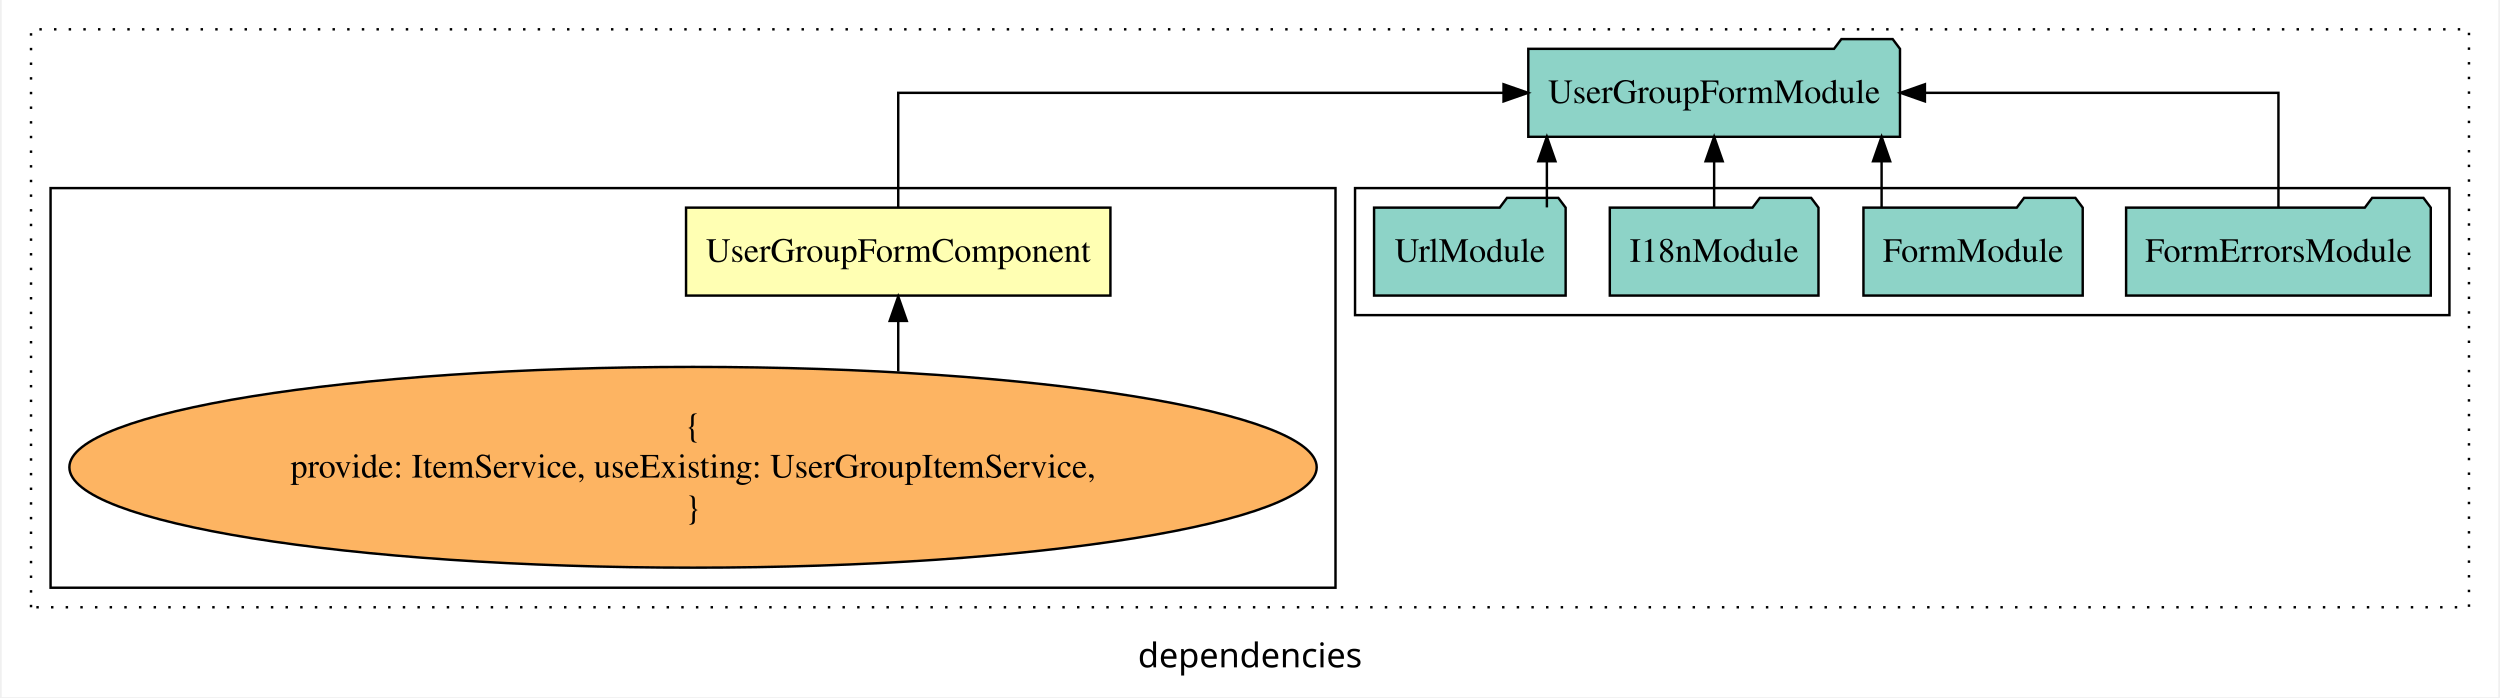
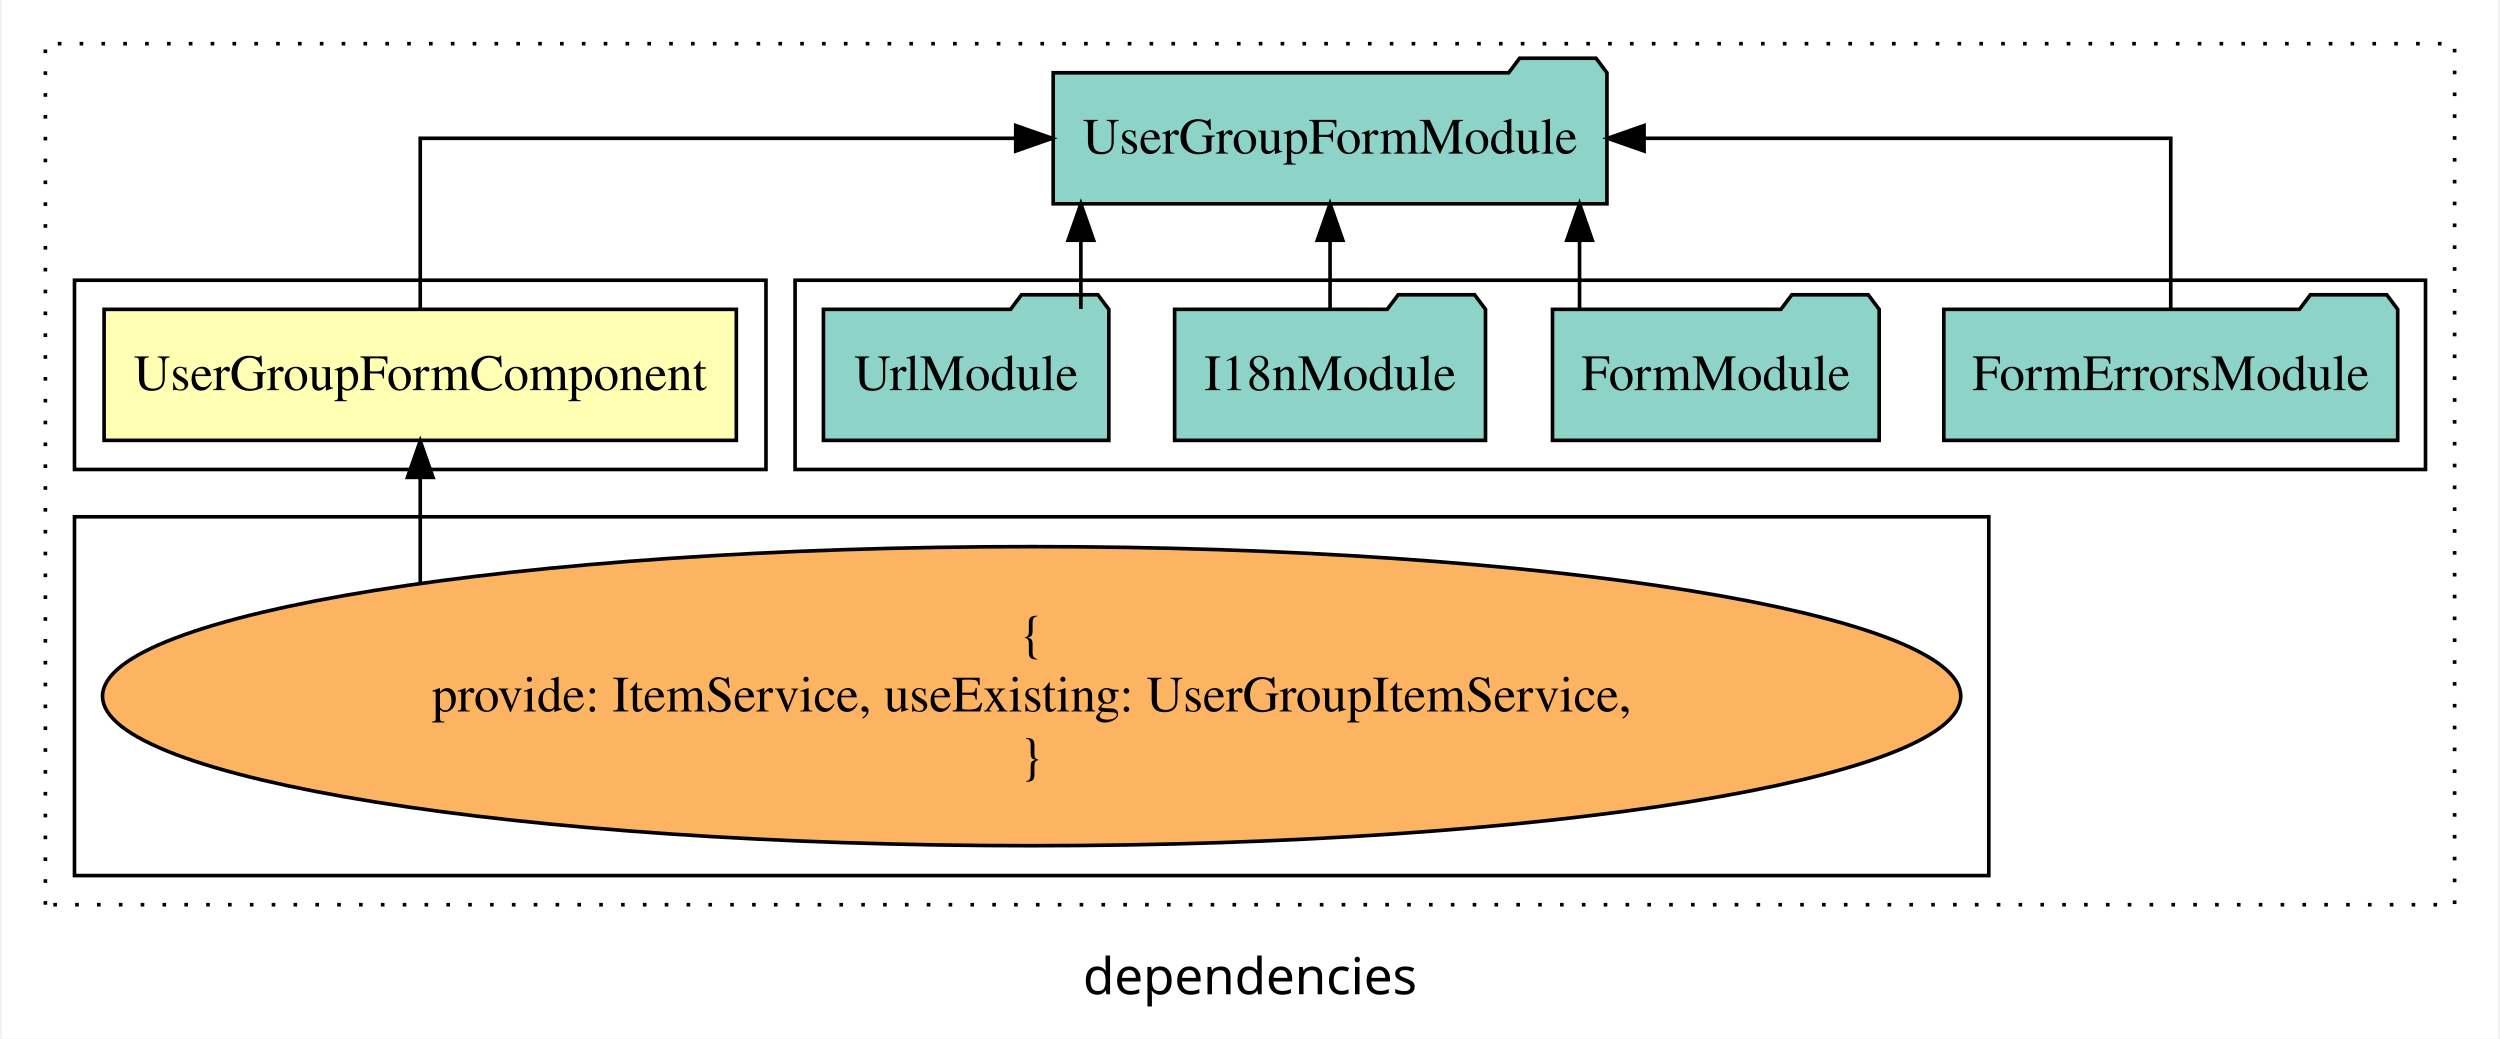
- <svg xmlns="http://www.w3.org/2000/svg" width="1022pt" height="285pt" viewBox="0.00 0.00 1022.00 285.39">
+ <svg xmlns="http://www.w3.org/2000/svg" width="686pt" height="285pt" viewBox="0.00 0.00 686.00 285.39">
  <g id="graph0" class="graph" transform="scale(1 1) rotate(0) translate(4 281.39)">
-     <polygon fill="white" stroke="transparent" points="-4,4 -4,-281.39 1018,-281.39 1018,4 -4,4" />
-     <text text-anchor="middle" x="507" y="-8.2" font-family="sans-serif" font-size="14.00">dependencies</text>
+     <polygon fill="white" stroke="transparent" points="-4,4 -4,-281.39 682,-281.39 682,4 -4,4" />
+     <text text-anchor="middle" x="339" y="-8.2" font-family="sans-serif" font-size="14.00">dependencies</text>
    <g id="clust1" class="cluster">
-       <polygon fill="none" stroke="black" stroke-dasharray="1,5" points="8,-32.8 8,-269.39 1006,-269.39 1006,-32.8 8,-32.8" />
+       <polygon fill="none" stroke="black" stroke-dasharray="1,5" points="8,-32.8 8,-269.39 670,-269.39 670,-32.8 8,-32.8" />
    </g>
    <g id="clust4" class="cluster">
-       <polygon fill="none" stroke="black" points="550,-152.39 550,-204.39 998,-204.39 998,-152.39 550,-152.39" />
+       <polygon fill="none" stroke="black" points="214,-152.39 214,-204.39 662,-204.39 662,-152.39 214,-152.39" />
+     </g>
+     <g id="clust2" class="cluster">
+       <polygon fill="none" stroke="black" points="16,-152.39 16,-204.39 206,-204.39 206,-152.39 16,-152.39" />
    </g>
    <g id="clust3" class="cluster">
-       <polygon fill="none" stroke="black" points="16,-40.8 16,-204.39 542,-204.39 542,-40.8 16,-40.8" />
+       <polygon fill="none" stroke="black" points="16,-40.8 16,-139.39 542,-139.39 542,-40.8 16,-40.8" />
    </g>
    <g id="node1" class="node">
-       <polygon fill="#ffffb3" stroke="black" points="449.86,-196.39 276.14,-196.39 276.14,-160.39 449.86,-160.39 449.86,-196.39" />
-       <text text-anchor="middle" x="363" y="-174.19" font-family="Times,serif" font-size="14.00">UserGroupFormComponent</text>
+       <polygon fill="#ffffb3" stroke="black" points="197.86,-196.39 24.14,-196.39 24.14,-160.39 197.86,-160.39 197.86,-196.39" />
+       <text text-anchor="middle" x="111" y="-174.19" font-family="Times,serif" font-size="14.00">UserGroupFormComponent</text>
    </g>
    <g id="node2" class="node">
-       <polygon fill="#8dd3c7" stroke="black" points="773.08,-261.39 770.08,-265.39 749.08,-265.39 746.08,-261.39 620.92,-261.39 620.92,-225.39 773.08,-225.39 773.08,-261.39" />
-       <text text-anchor="middle" x="697" y="-239.19" font-family="Times,serif" font-size="14.00">UserGroupFormModule</text>
+       <polygon fill="#8dd3c7" stroke="black" points="437.08,-261.39 434.08,-265.39 413.08,-265.39 410.08,-261.39 284.92,-261.39 284.92,-225.39 437.08,-225.39 437.08,-261.39" />
+       <text text-anchor="middle" x="361" y="-239.19" font-family="Times,serif" font-size="14.00">UserGroupFormModule</text>
    </g>
    <g id="edge1" class="edge">
-       <path fill="none" stroke="black" d="M363,-196.5C363,-215.73 363,-243.39 363,-243.39 363,-243.39 610.79,-243.39 610.79,-243.39" />
-       <polygon fill="black" stroke="black" points="610.79,-246.89 620.79,-243.39 610.79,-239.89 610.79,-246.89" />
+       <path fill="none" stroke="black" d="M111,-196.5C111,-215.73 111,-243.39 111,-243.39 111,-243.39 274.63,-243.39 274.63,-243.39" />
+       <polygon fill="black" stroke="black" points="274.63,-246.89 284.63,-243.39 274.63,-239.89 274.63,-246.89" />
    </g>
    <g id="node3" class="node">
      <ellipse fill="#fdb462" stroke="black" cx="279" cy="-90.1" rx="255.3" ry="41.09" />
      <text text-anchor="middle" x="279" y="-102.7" font-family="Times,serif" font-size="14.00">{</text>
      <text text-anchor="middle" x="279" y="-85.9" font-family="Times,serif" font-size="14.00">    provide: ItemService, useExisting: UserGroupItemService,</text>
      <text text-anchor="middle" x="279" y="-69.1" font-family="Times,serif" font-size="14.00">}</text>
    </g>
    <g id="edge2" class="edge">
-       <path fill="none" stroke="black" d="M363,-129.34C363,-129.34 363,-150.01 363,-150.01" />
-       <polygon fill="black" stroke="black" points="359.5,-150.01 363,-160.01 366.5,-150.01 359.5,-150.01" />
+       <path fill="none" stroke="black" d="M111,-121.47C111,-121.47 111,-150.22 111,-150.22" />
+       <polygon fill="black" stroke="black" points="107.5,-150.22 111,-160.22 114.5,-150.22 107.5,-150.22" />
    </g>
    <g id="node4" class="node">
-       <polygon fill="#8dd3c7" stroke="black" points="990.36,-196.39 987.36,-200.39 966.36,-200.39 963.36,-196.39 865.64,-196.39 865.64,-160.39 990.36,-160.39 990.36,-196.39" />
-       <text text-anchor="middle" x="928" y="-174.19" font-family="Times,serif" font-size="14.00">FormErrorsModule</text>
+       <polygon fill="#8dd3c7" stroke="black" points="654.36,-196.39 651.36,-200.39 630.36,-200.39 627.36,-196.39 529.64,-196.39 529.64,-160.39 654.36,-160.39 654.36,-196.39" />
+       <text text-anchor="middle" x="592" y="-174.19" font-family="Times,serif" font-size="14.00">FormErrorsModule</text>
    </g>
    <g id="edge3" class="edge">
-       <path fill="none" stroke="black" d="M928,-196.5C928,-215.73 928,-243.39 928,-243.39 928,-243.39 783.28,-243.39 783.28,-243.39" />
-       <polygon fill="black" stroke="black" points="783.28,-239.89 773.28,-243.39 783.28,-246.89 783.28,-239.89" />
+       <path fill="none" stroke="black" d="M592,-196.5C592,-215.73 592,-243.39 592,-243.39 592,-243.39 447.28,-243.39 447.28,-243.39" />
+       <polygon fill="black" stroke="black" points="447.28,-239.89 437.28,-243.39 447.28,-246.89 447.28,-239.89" />
    </g>
    <g id="node5" class="node">
-       <polygon fill="#8dd3c7" stroke="black" points="847.88,-196.39 844.88,-200.39 823.88,-200.39 820.88,-196.39 758.12,-196.39 758.12,-160.39 847.88,-160.39 847.88,-196.39" />
-       <text text-anchor="middle" x="803" y="-174.19" font-family="Times,serif" font-size="14.00">FormModule</text>
+       <polygon fill="#8dd3c7" stroke="black" points="511.88,-196.39 508.88,-200.39 487.88,-200.39 484.88,-196.39 422.12,-196.39 422.12,-160.39 511.88,-160.39 511.88,-196.39" />
+       <text text-anchor="middle" x="467" y="-174.19" font-family="Times,serif" font-size="14.00">FormModule</text>
    </g>
    <g id="edge4" class="edge">
-       <path fill="none" stroke="black" d="M765.55,-196.5C765.55,-196.5 765.55,-215.38 765.55,-215.38" />
-       <polygon fill="black" stroke="black" points="762.05,-215.38 765.55,-225.38 769.05,-215.38 762.05,-215.38" />
+       <path fill="none" stroke="black" d="M429.55,-196.5C429.55,-196.5 429.55,-215.38 429.55,-215.38" />
+       <polygon fill="black" stroke="black" points="426.05,-215.38 429.55,-225.38 433.05,-215.38 426.05,-215.38" />
    </g>
    <g id="node6" class="node">
-       <polygon fill="#8dd3c7" stroke="black" points="739.71,-196.39 736.71,-200.39 715.71,-200.39 712.71,-196.39 654.29,-196.39 654.29,-160.39 739.71,-160.39 739.71,-196.39" />
-       <text text-anchor="middle" x="697" y="-174.19" font-family="Times,serif" font-size="14.00">I18nModule</text>
+       <polygon fill="#8dd3c7" stroke="black" points="403.71,-196.39 400.71,-200.39 379.71,-200.39 376.71,-196.39 318.29,-196.39 318.29,-160.39 403.71,-160.39 403.71,-196.39" />
+       <text text-anchor="middle" x="361" y="-174.19" font-family="Times,serif" font-size="14.00">I18nModule</text>
    </g>
    <g id="edge5" class="edge">
-       <path fill="none" stroke="black" d="M697,-196.5C697,-196.5 697,-215.38 697,-215.38" />
-       <polygon fill="black" stroke="black" points="693.5,-215.38 697,-225.38 700.5,-215.38 693.5,-215.38" />
+       <path fill="none" stroke="black" d="M361,-196.5C361,-196.5 361,-215.38 361,-215.38" />
+       <polygon fill="black" stroke="black" points="357.5,-215.38 361,-225.38 364.5,-215.38 357.5,-215.38" />
    </g>
    <g id="node7" class="node">
-       <polygon fill="#8dd3c7" stroke="black" points="636.21,-196.39 633.21,-200.39 612.21,-200.39 609.21,-196.39 557.79,-196.39 557.79,-160.39 636.21,-160.39 636.21,-196.39" />
-       <text text-anchor="middle" x="597" y="-174.19" font-family="Times,serif" font-size="14.00">UrlModule</text>
+       <polygon fill="#8dd3c7" stroke="black" points="300.21,-196.39 297.21,-200.39 276.21,-200.39 273.21,-196.39 221.79,-196.39 221.79,-160.39 300.21,-160.39 300.21,-196.39" />
+       <text text-anchor="middle" x="261" y="-174.19" font-family="Times,serif" font-size="14.00">UrlModule</text>
    </g>
    <g id="edge6" class="edge">
-       <path fill="none" stroke="black" d="M628.53,-196.5C628.53,-196.5 628.53,-215.38 628.53,-215.38" />
-       <polygon fill="black" stroke="black" points="625.03,-215.38 628.53,-225.38 632.03,-215.38 625.03,-215.38" />
+       <path fill="none" stroke="black" d="M292.53,-196.5C292.53,-196.5 292.53,-215.38 292.53,-215.38" />
+       <polygon fill="black" stroke="black" points="289.03,-215.38 292.53,-225.38 296.03,-215.38 289.03,-215.38" />
    </g>
  </g>
</svg>
